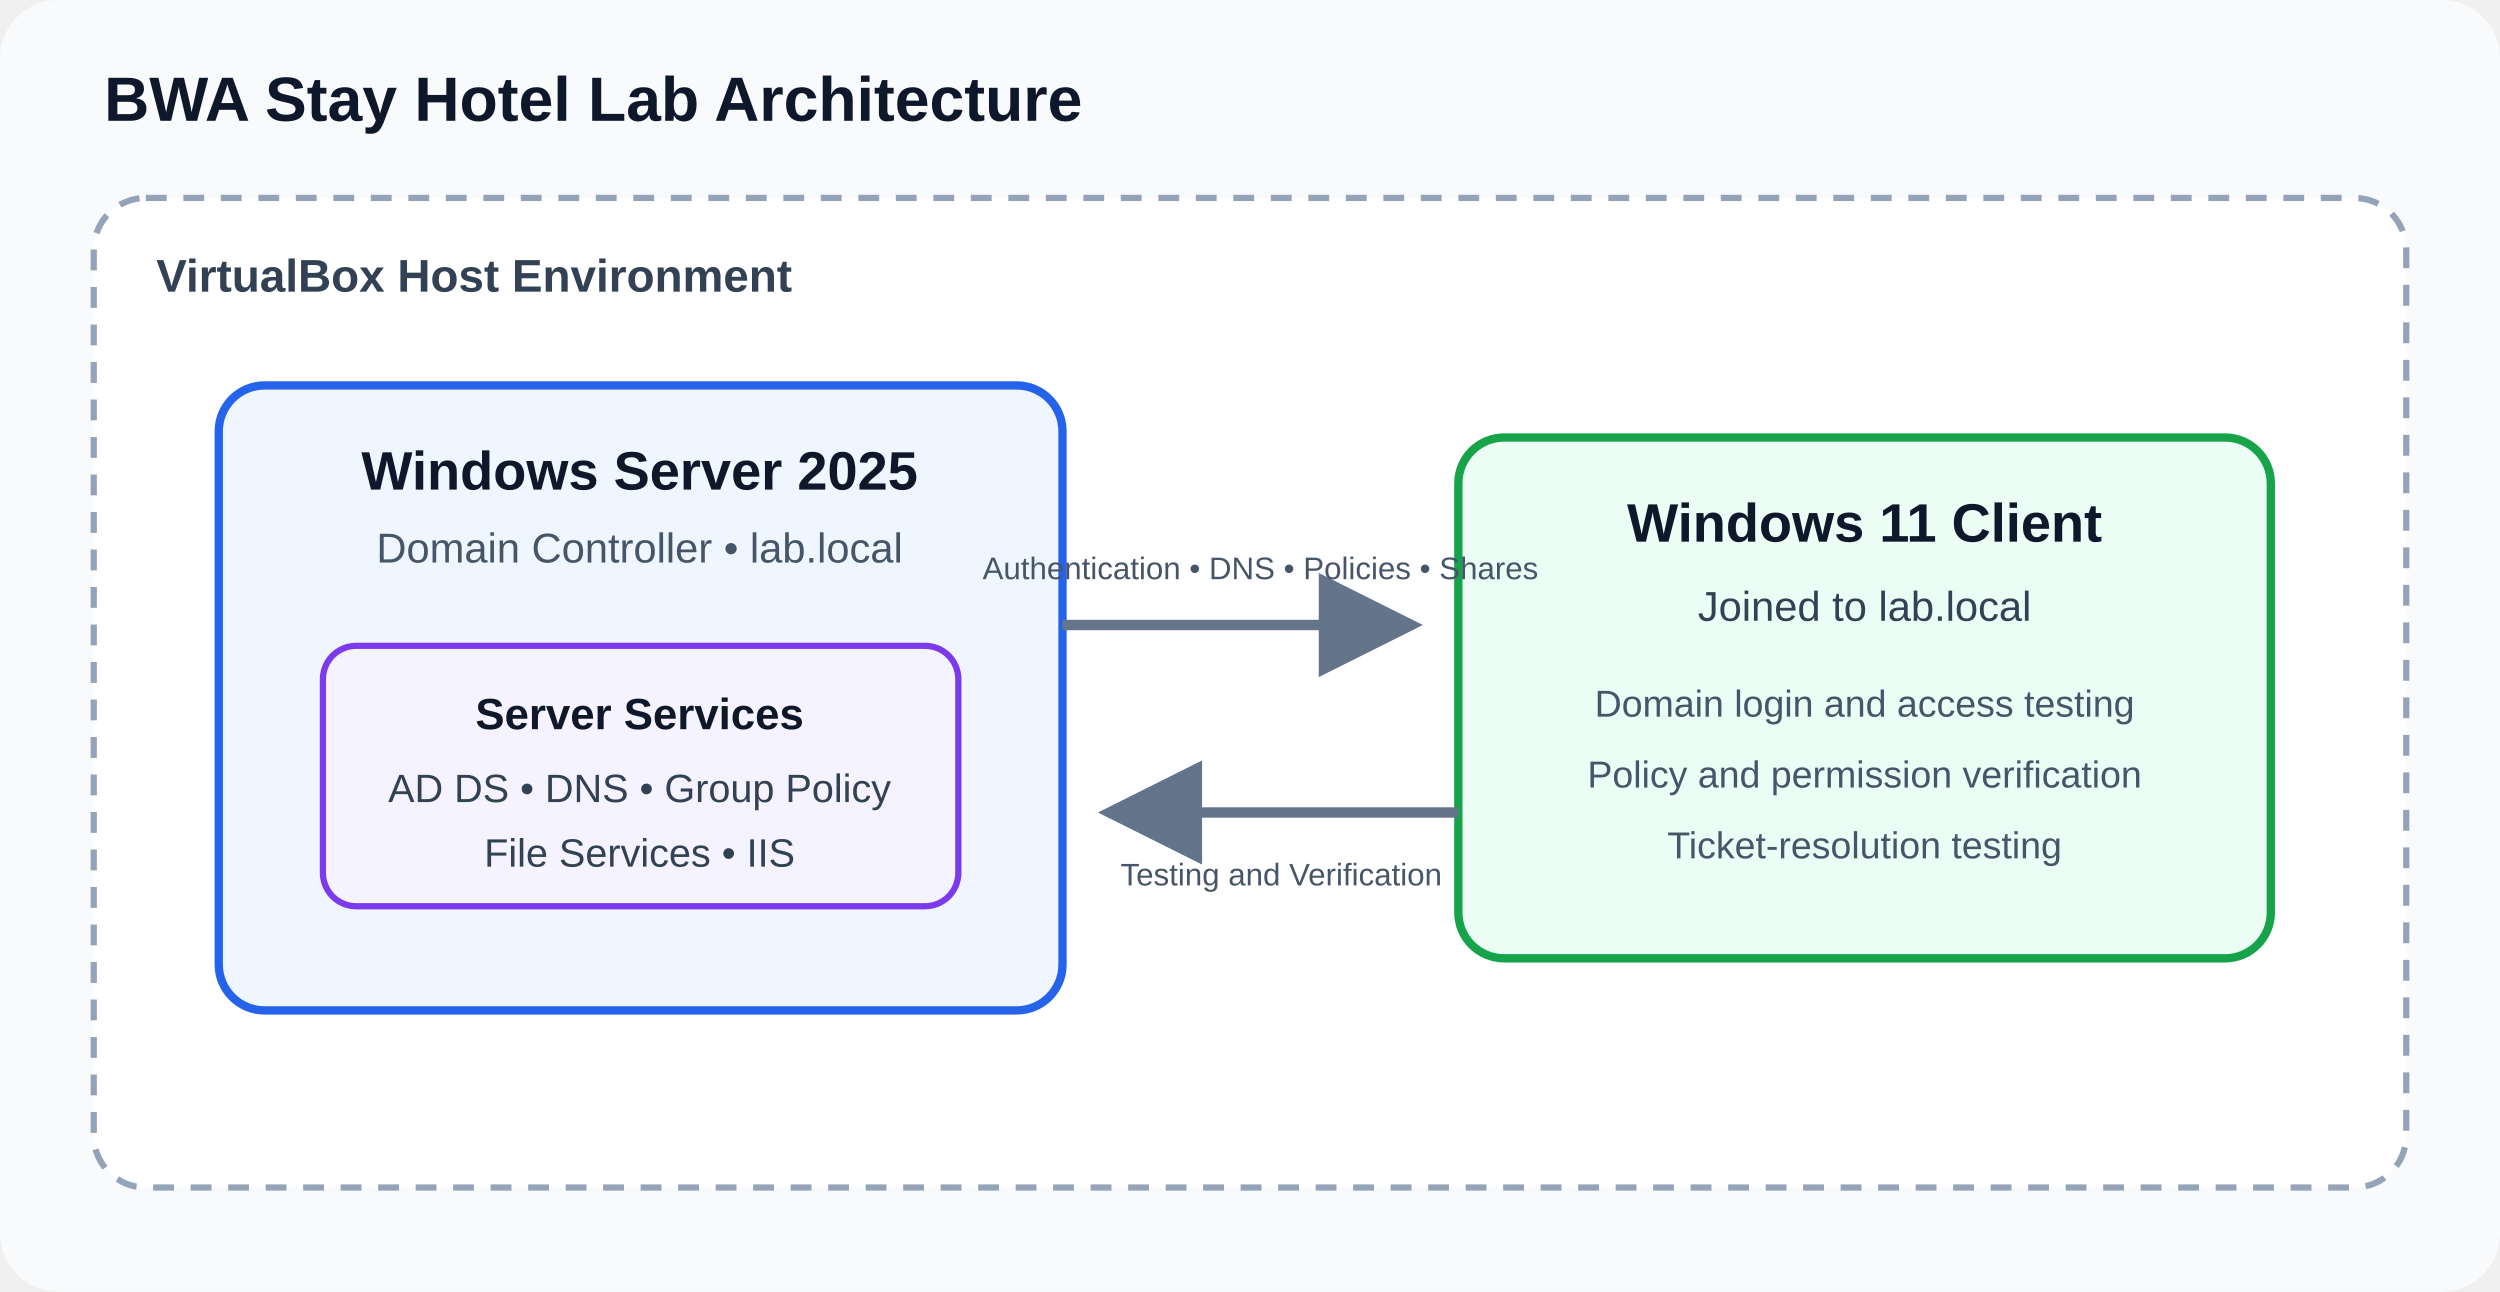
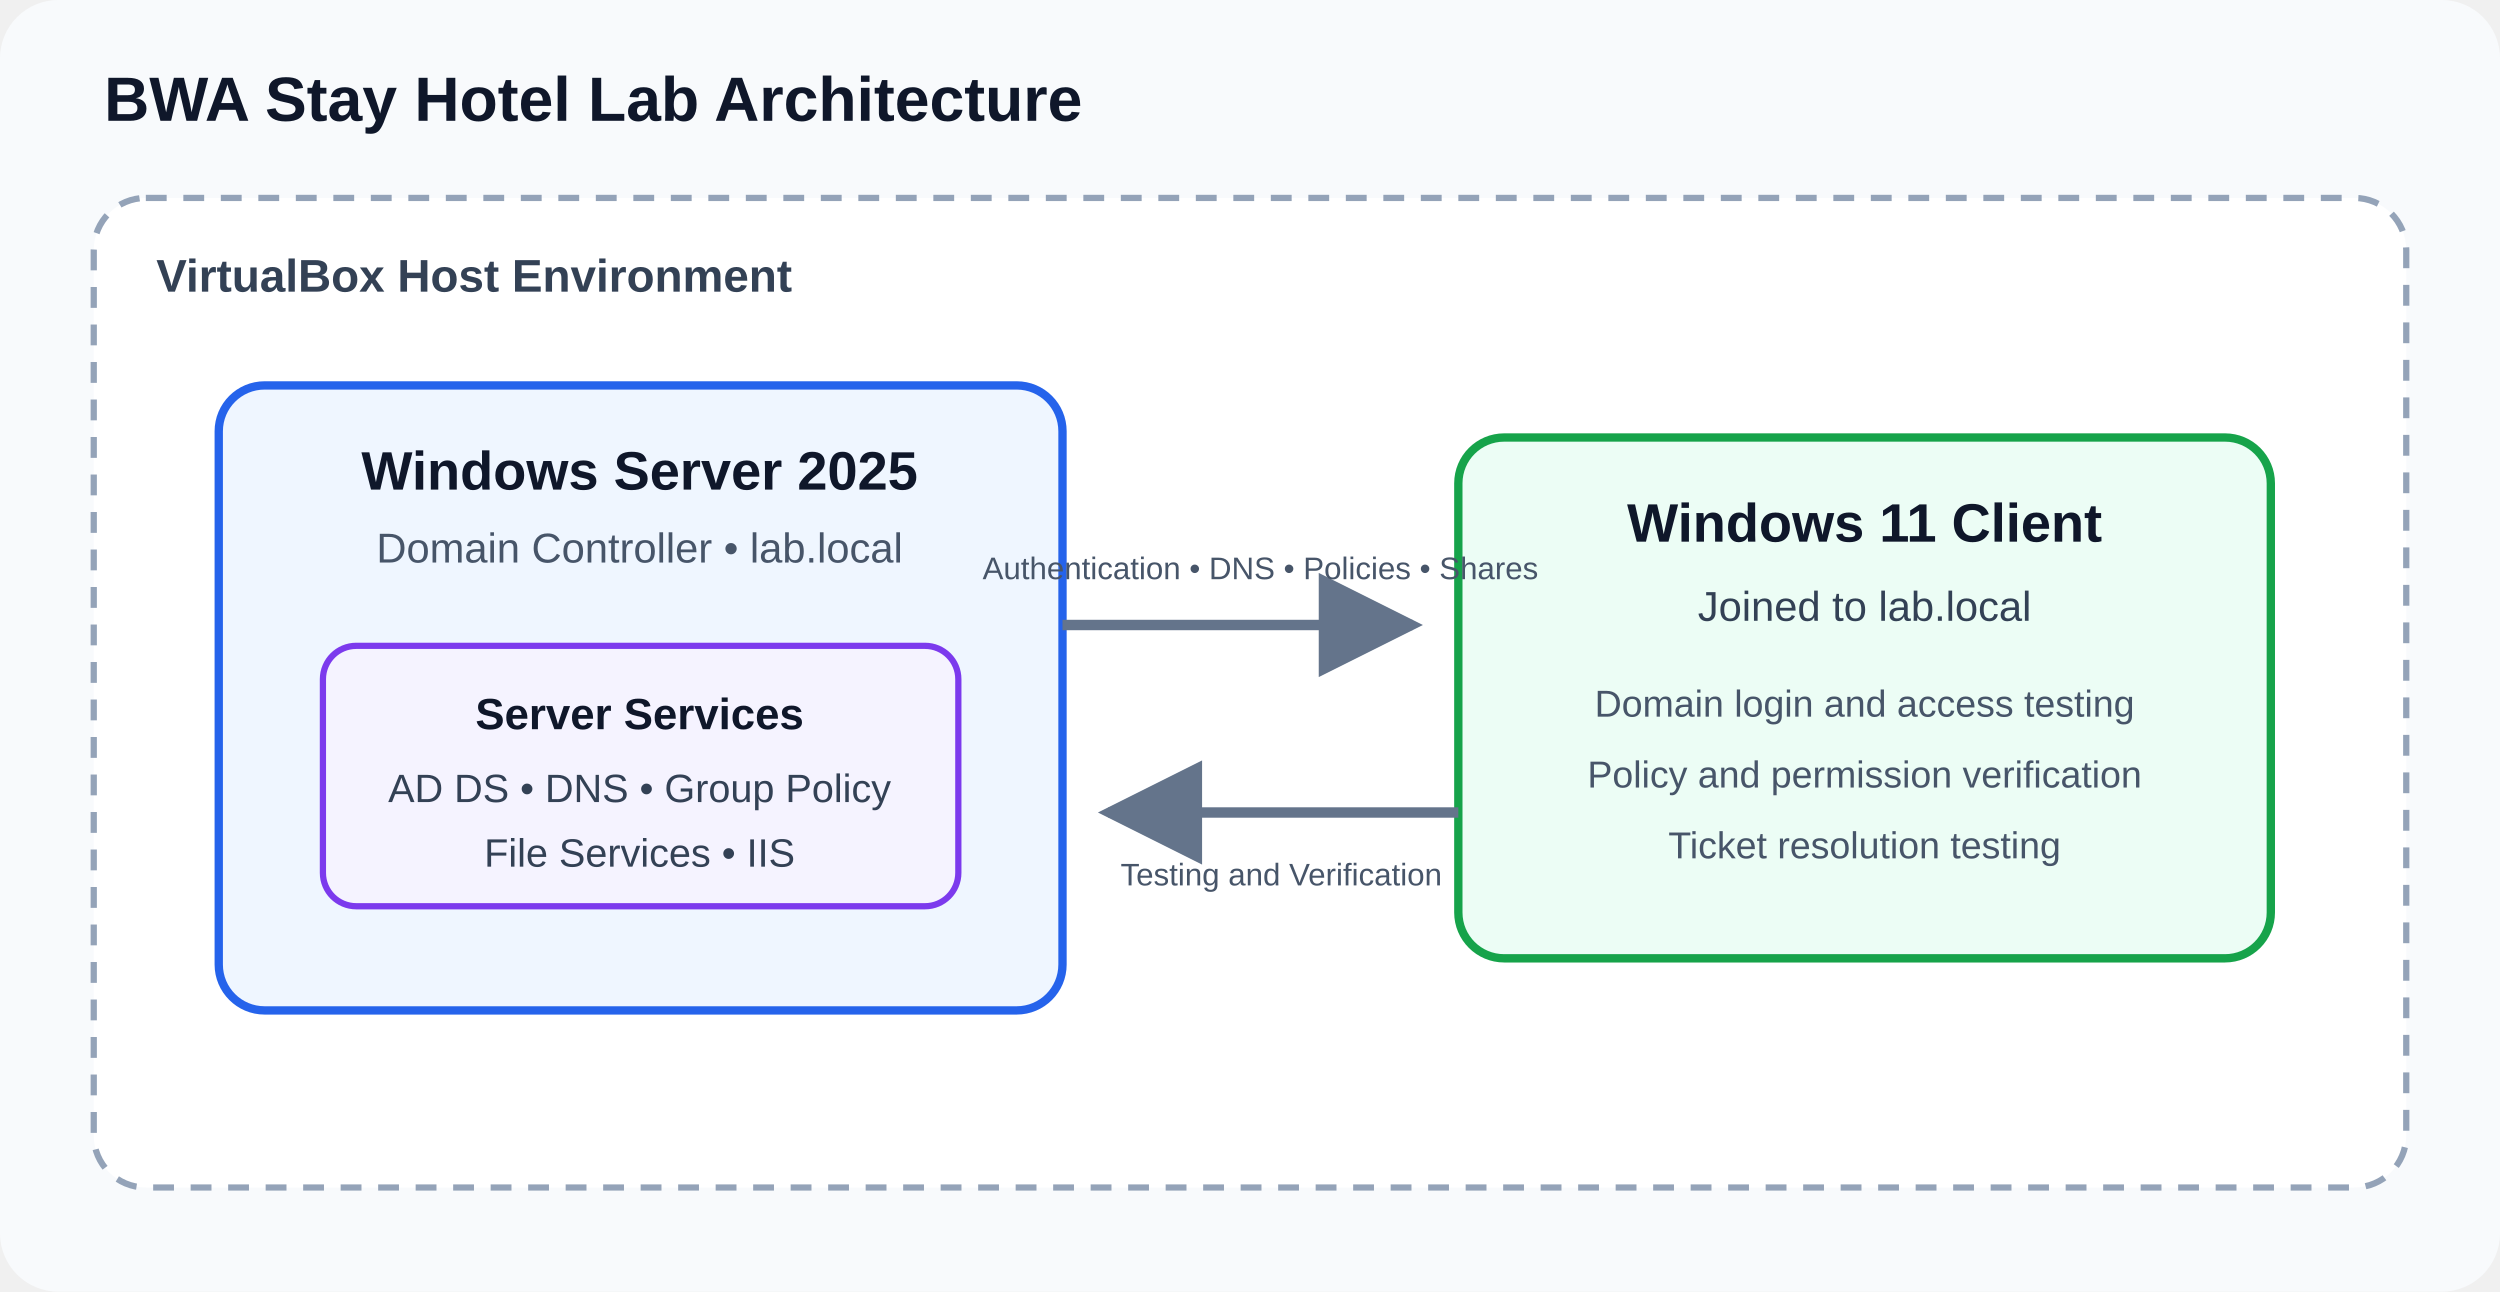
<svg xmlns="http://www.w3.org/2000/svg" width="1200" height="620" viewBox="0 0 1200 620" role="img" aria-labelledby="title desc">
  <defs>
    <marker id="a" markerWidth="10" markerHeight="10" refX="9" refY="5" orient="auto">
      <path d="M0 0L10 5L0 10Z" fill="#64748b" />
    </marker>
  </defs>
  <rect width="1200" height="620" rx="28" fill="#f8fafc" />
  <text x="50" y="58" font-family="Arial,sans-serif" font-size="30" font-weight="700" fill="#0f172a">BWA Stay Hotel Lab Architecture</text>
  <rect x="45" y="95" width="1110" height="475" rx="25" fill="#fff" stroke="#94a3b8" stroke-width="3" stroke-dasharray="10 8" />
  <text x="75" y="140" font-family="Arial,sans-serif" font-size="22" font-weight="700" fill="#334155">VirtualBox Host Environment</text>
  <rect x="105" y="185" width="405" height="300" rx="22" fill="#eff6ff" stroke="#2563eb" stroke-width="4" />
  <text x="307" y="235" text-anchor="middle" font-family="Arial,sans-serif" font-size="26" font-weight="700" fill="#0f172a">Windows Server 2025</text>
  <text x="307" y="270" text-anchor="middle" font-family="Arial,sans-serif" font-size="20" fill="#475569">Domain Controller • lab.local</text>
  <rect x="155" y="310" width="305" height="125" rx="16" fill="#f5f3ff" stroke="#7c3aed" stroke-width="3" />
  <text x="307" y="350" text-anchor="middle" font-family="Arial,sans-serif" font-size="21" font-weight="700" fill="#0f172a">Server Services</text>
  <text x="307" y="385" text-anchor="middle" font-family="Arial,sans-serif" font-size="19" fill="#334155">AD DS • DNS • Group Policy</text>
  <text x="307" y="416" text-anchor="middle" font-family="Arial,sans-serif" font-size="19" fill="#334155">File Services • IIS</text>
  <rect x="700" y="210" width="390" height="250" rx="22" fill="#ecfdf5" stroke="#16a34a" stroke-width="4" />
  <text x="895" y="260" text-anchor="middle" font-family="Arial,sans-serif" font-size="26" font-weight="700" fill="#0f172a">Windows 11 Client</text>
  <text x="895" y="298" text-anchor="middle" font-family="Arial,sans-serif" font-size="20" fill="#334155">Joined to lab.local</text>
  <text x="895" y="344" text-anchor="middle" font-family="Arial,sans-serif" font-size="18" fill="#475569">Domain login and access testing</text>
  <text x="895" y="378" text-anchor="middle" font-family="Arial,sans-serif" font-size="18" fill="#475569">Policy and permission verification</text>
-   <text x="895" y="412" text-anchor="middle" font-family="Arial,sans-serif" font-size="18" fill="#475569">Ticket-resolution testing</text>
+   <text x="895" y="412" text-anchor="middle" font-family="Arial,sans-serif" font-size="18" fill="#475569">Ticket resolution testing</text>
  <path d="M510 300H678" stroke="#64748b" stroke-width="5" fill="none" marker-end="url(#a)" />
  <path d="M700 390H532" stroke="#64748b" stroke-width="5" fill="none" marker-end="url(#a)" />
  <text x="605" y="278" text-anchor="middle" font-family="Arial,sans-serif" font-size="15" fill="#475569">Authentication • DNS • Policies • Shares</text>
  <text x="615" y="425" text-anchor="middle" font-family="Arial,sans-serif" font-size="15" fill="#475569">Testing and Verification</text>
</svg>
